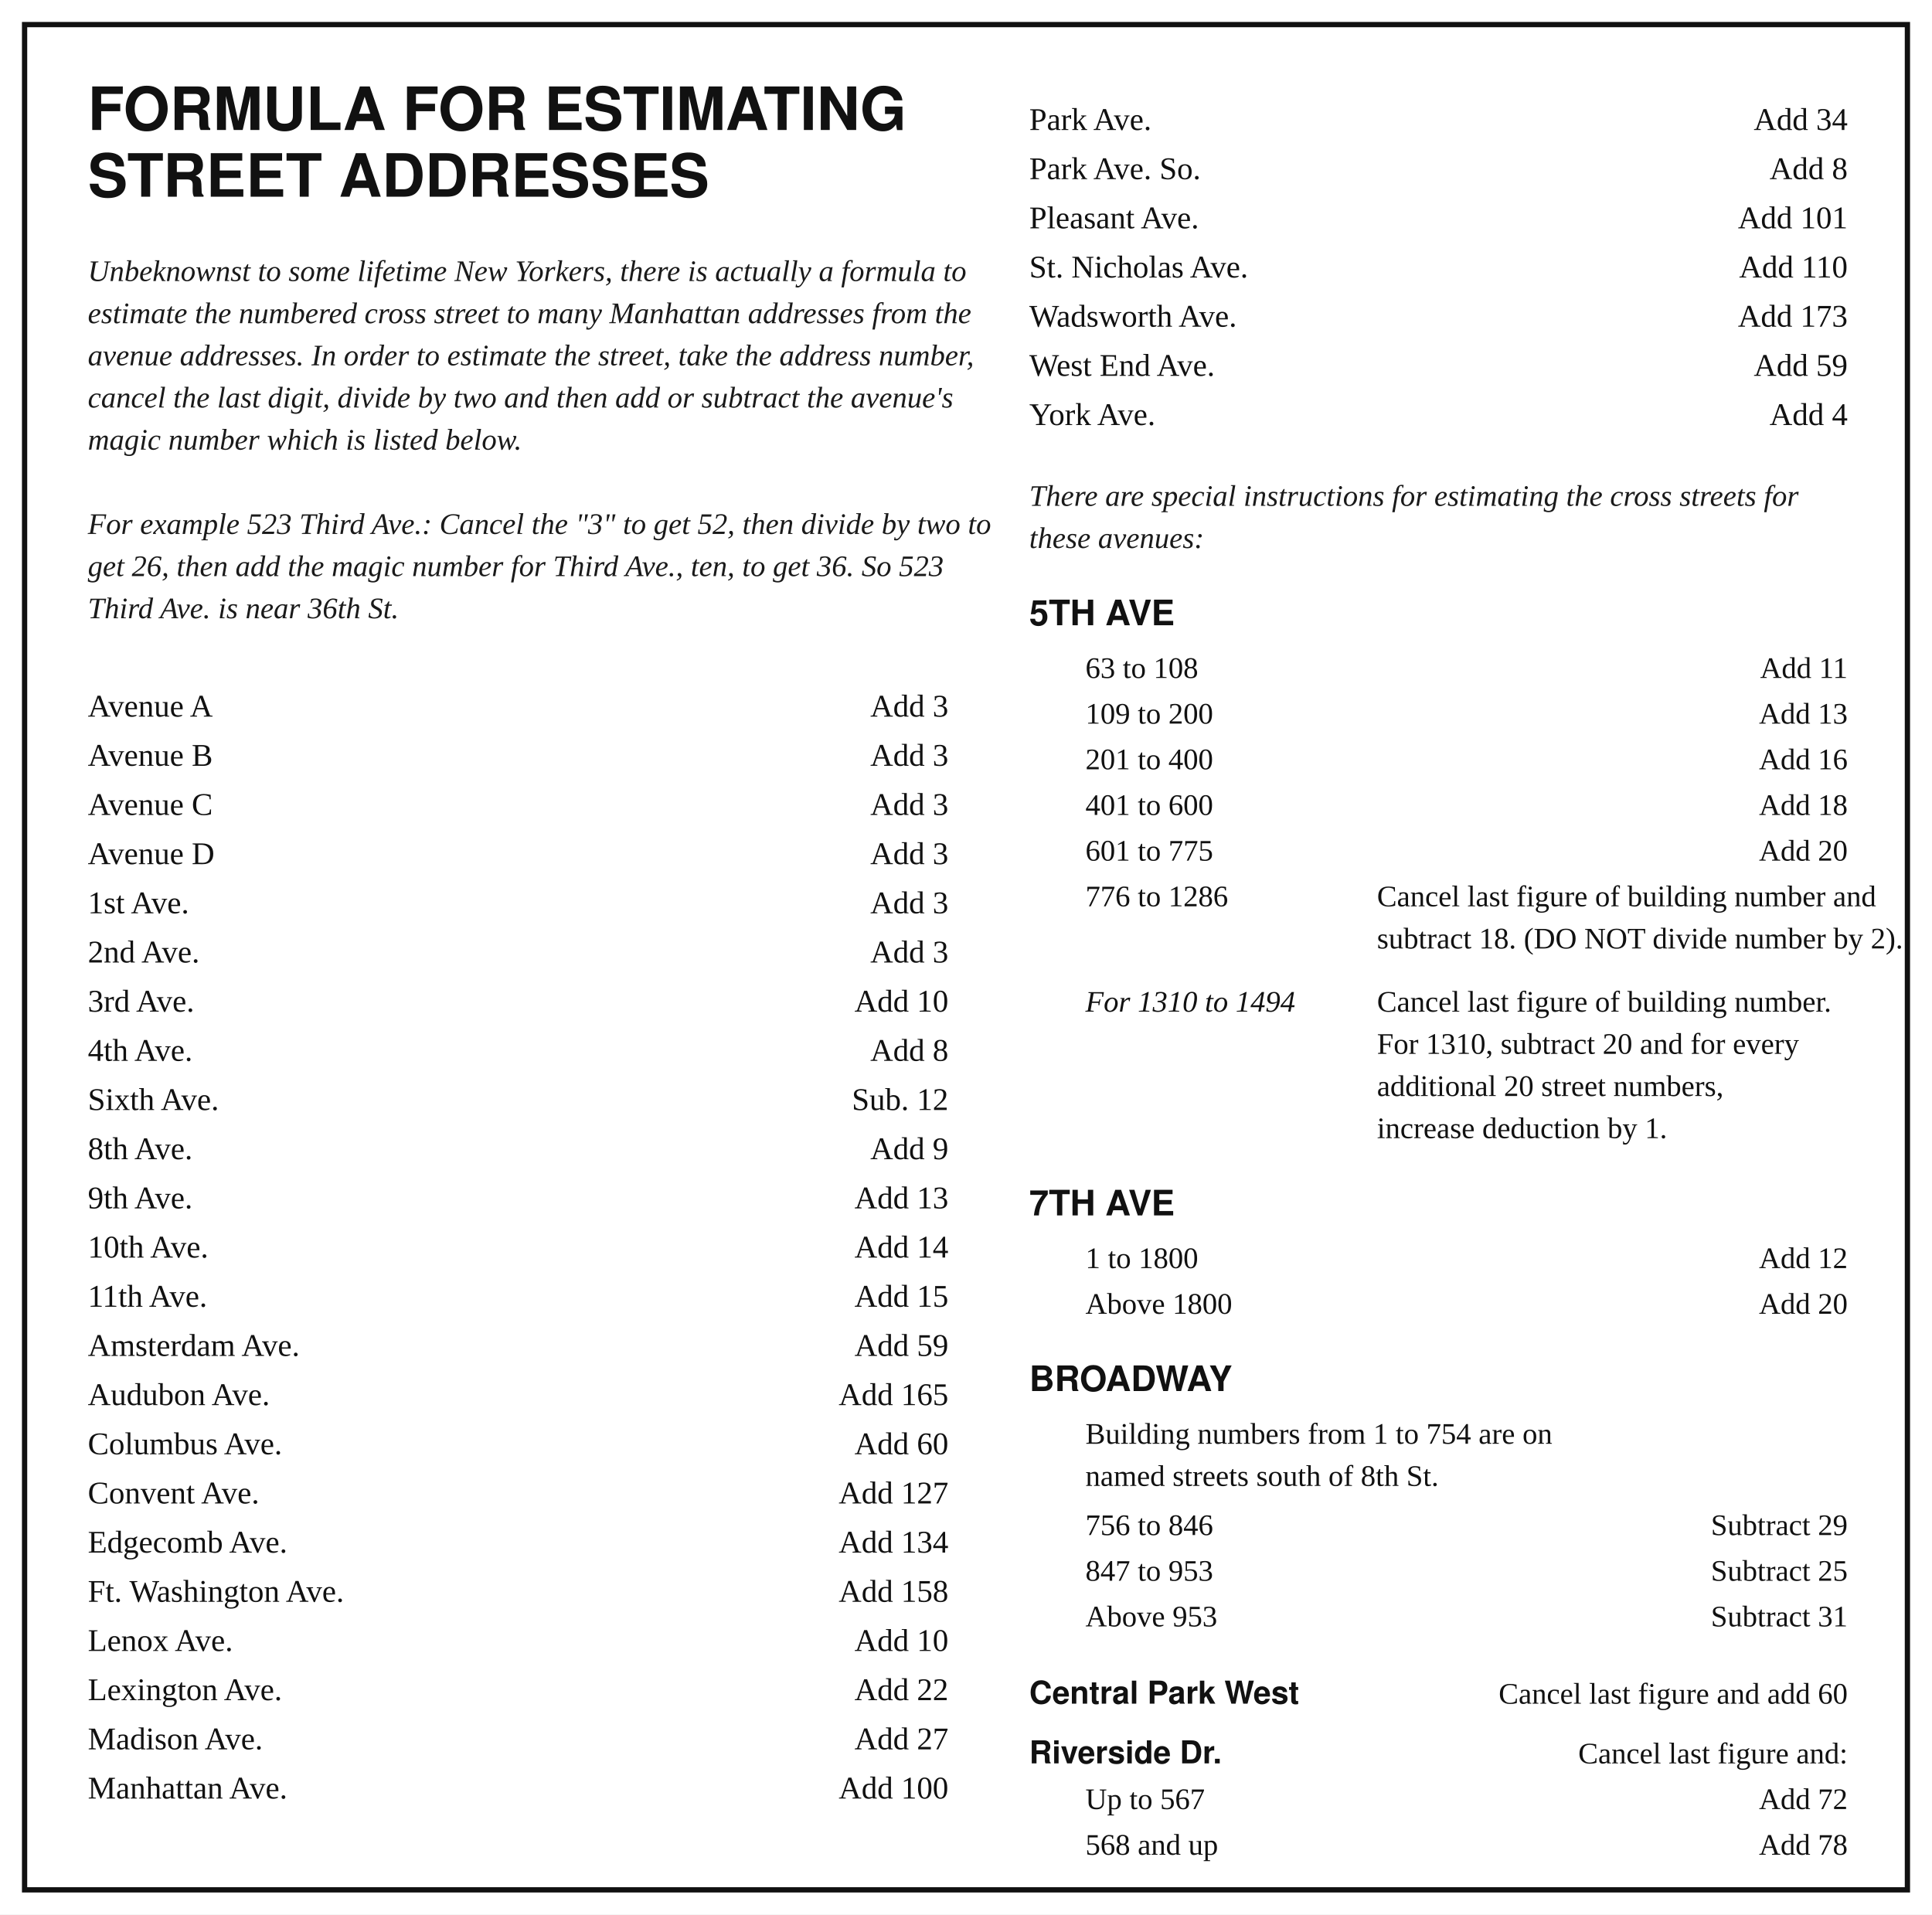
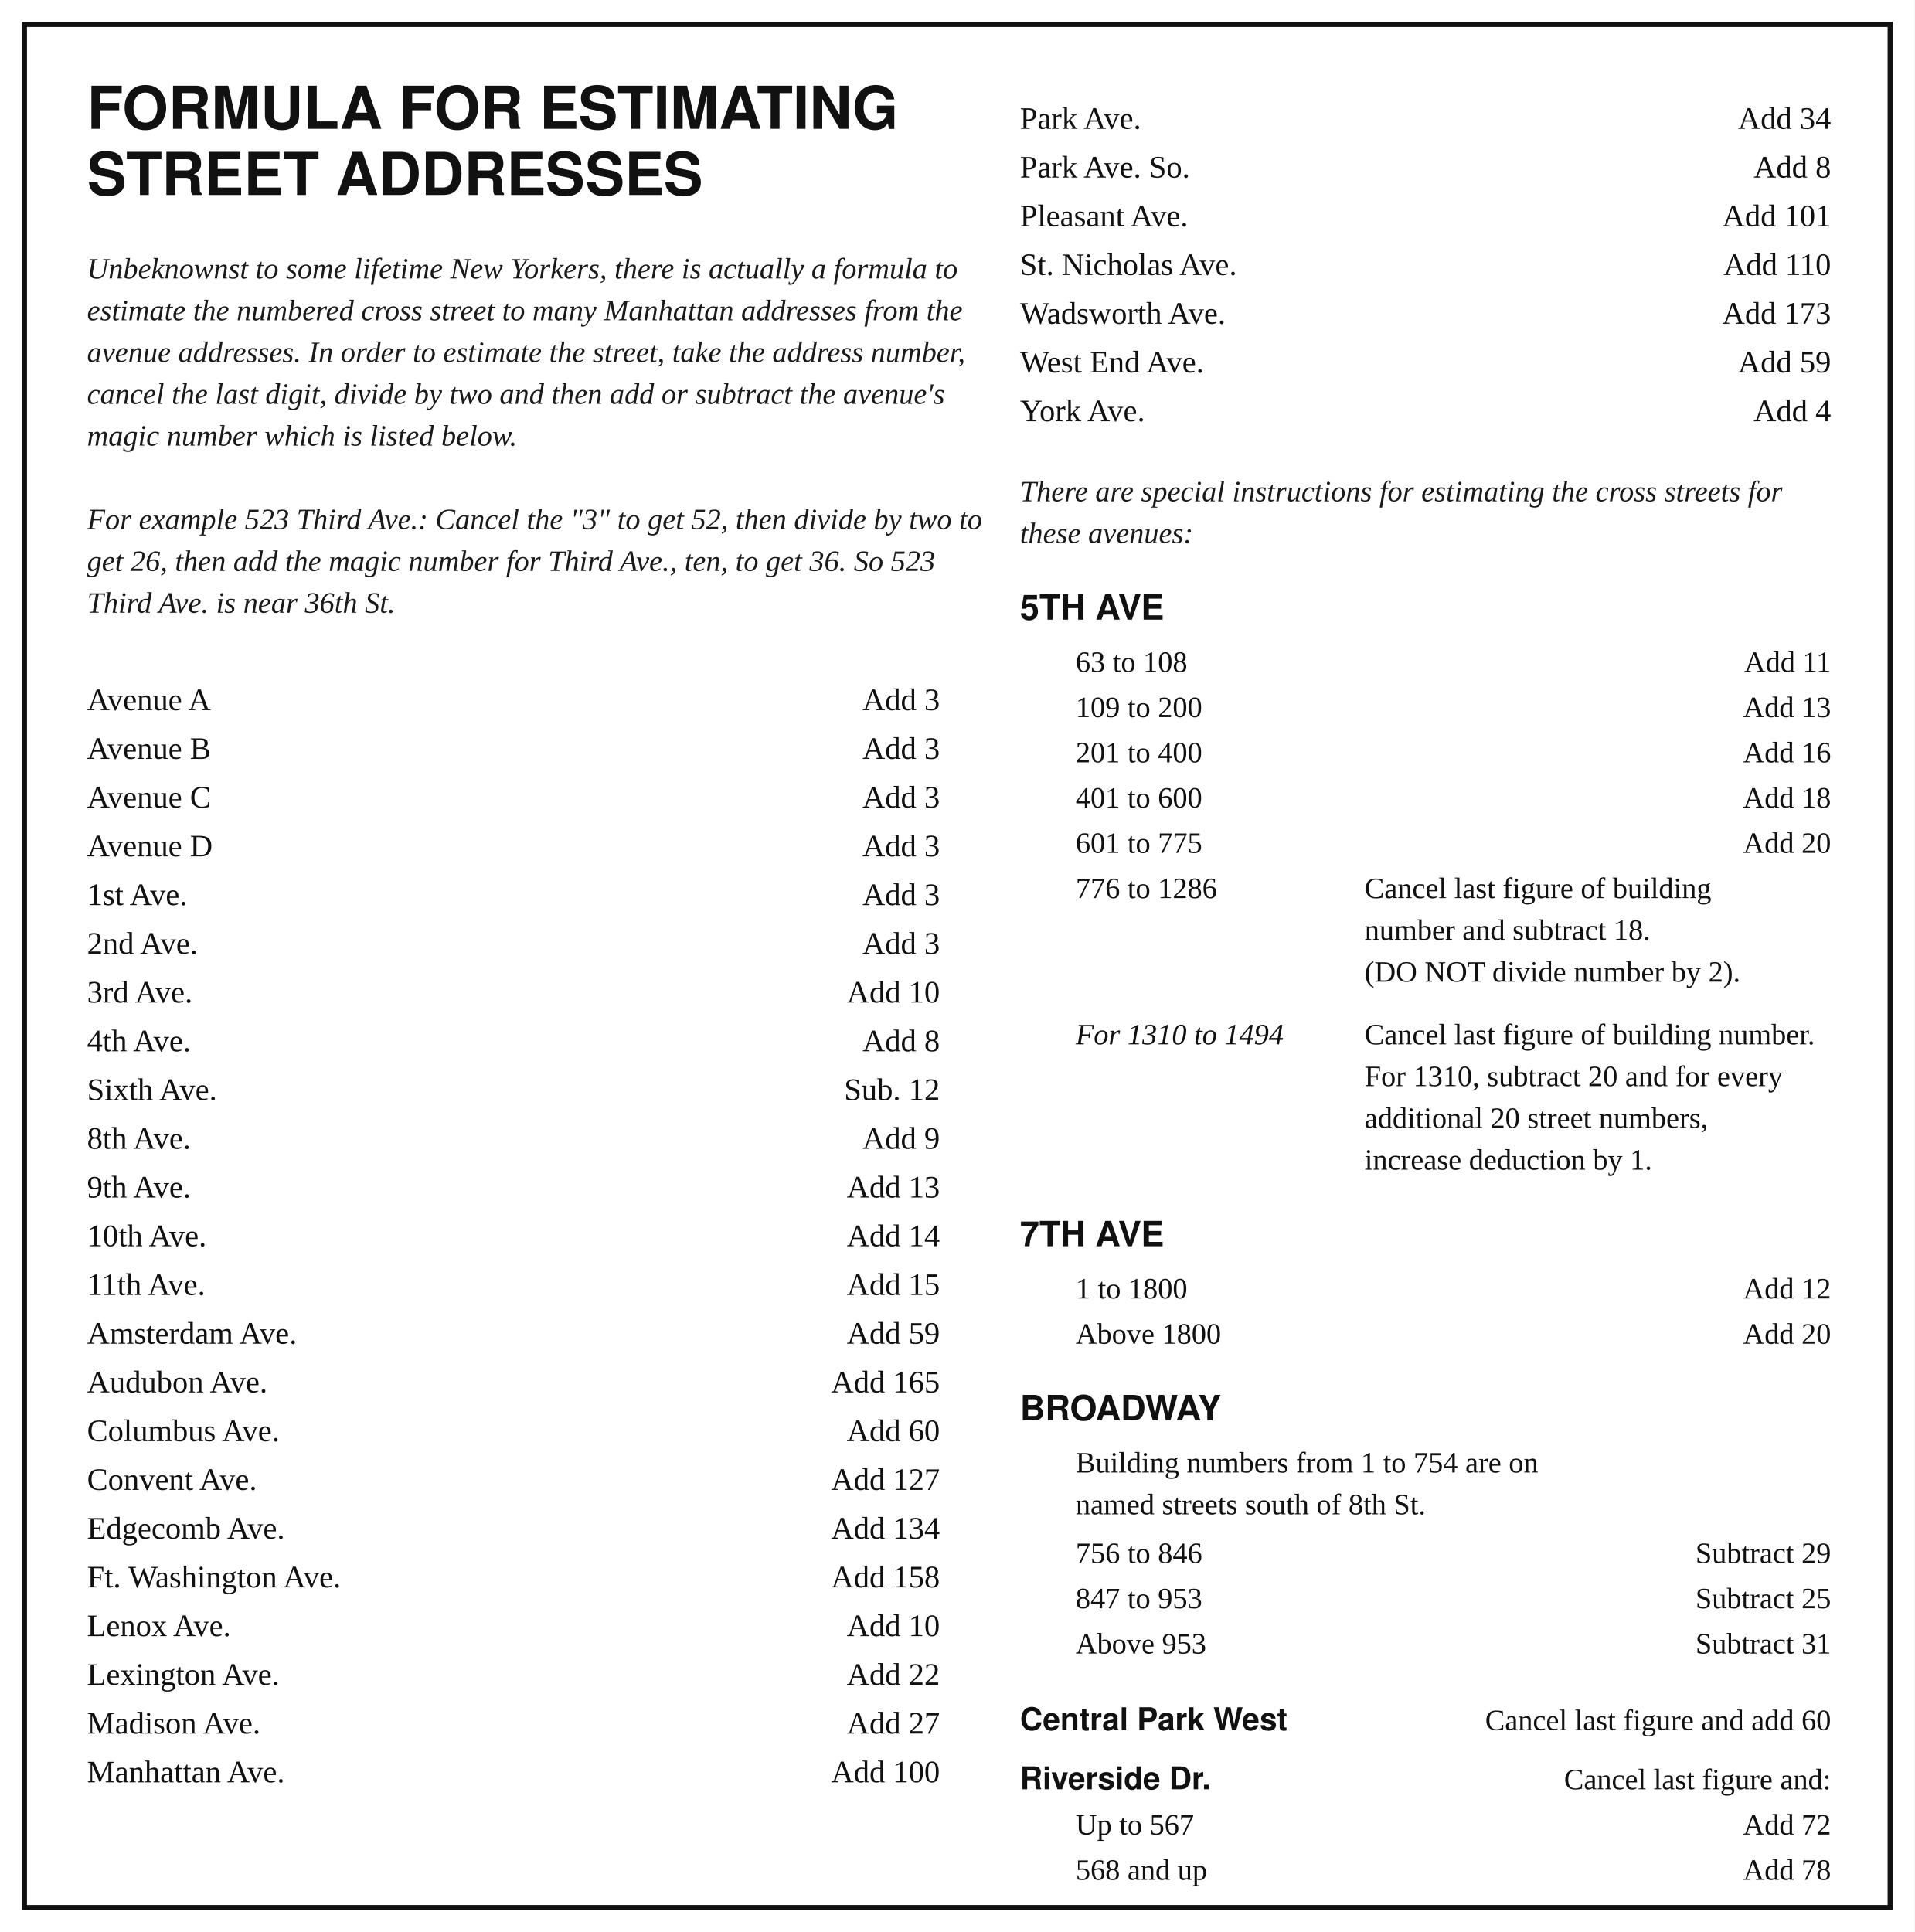
- <svg xmlns="http://www.w3.org/2000/svg" viewBox="0 0 1100 1090" role="img" aria-labelledby="formula-title formula-desc" font-family="Georgia, 'Times New Roman', serif">
-   <rect width="1100" height="1090" fill="#fff" />
-   <rect x="14" y="14" width="1072" height="1062" fill="none" stroke="#111" stroke-width="3" />
+ <svg xmlns="http://www.w3.org/2000/svg" viewBox="0 0 1100 1110" role="img" aria-labelledby="formula-title formula-desc" font-family="Georgia, 'Times New Roman', serif">
+   <rect width="1100" height="1110" fill="#fff" />
+   <rect x="14" y="14" width="1072" height="1082" fill="none" stroke="#111" stroke-width="3" />
  <g font-family="Helvetica, Arial, sans-serif" font-weight="900" fill="#111">
    <text x="50" y="74" font-size="34">FORMULA FOR ESTIMATING</text>
    <text x="50" y="112" font-size="34">STREET ADDRESSES</text>
  </g>
  <g font-style="italic" font-size="17" fill="#1a1a1a">
    <text x="50" y="160">Unbeknownst to some lifetime New Yorkers, there is actually a formula to</text>
    <text x="50" y="184">estimate the numbered cross street to many Manhattan addresses from the</text>
    <text x="50" y="208">avenue addresses. In order to estimate the street, take the address number,</text>
    <text x="50" y="232">cancel the last digit, divide by two and then add or subtract the avenue's</text>
    <text x="50" y="256">magic number which is listed below.</text>
  </g>
  <g font-style="italic" font-size="17" fill="#1a1a1a">
    <text x="50" y="304">For example 523 Third Ave.: Cancel the "3" to get 52, then divide by two to</text>
    <text x="50" y="328">get 26, then add the magic number for Third Ave., ten, to get 36. So 523</text>
    <text x="50" y="352">Third Ave. is near 36th St.</text>
  </g>
  <g font-size="18" fill="#111">
    <text x="50" y="408">Avenue A</text>
    <text x="540" y="408" text-anchor="end">Add 3</text>
    <text x="50" y="436">Avenue B</text>
    <text x="540" y="436" text-anchor="end">Add 3</text>
    <text x="50" y="464">Avenue C</text>
    <text x="540" y="464" text-anchor="end">Add 3</text>
    <text x="50" y="492">Avenue D</text>
    <text x="540" y="492" text-anchor="end">Add 3</text>
    <text x="50" y="520">1st Ave.</text>
    <text x="540" y="520" text-anchor="end">Add 3</text>
    <text x="50" y="548">2nd Ave.</text>
    <text x="540" y="548" text-anchor="end">Add 3</text>
    <text x="50" y="576">3rd Ave.</text>
    <text x="540" y="576" text-anchor="end">Add 10</text>
    <text x="50" y="604">4th Ave.</text>
    <text x="540" y="604" text-anchor="end">Add 8</text>
    <text x="50" y="632">Sixth Ave.</text>
    <text x="540" y="632" text-anchor="end">Sub. 12</text>
    <text x="50" y="660">8th Ave.</text>
    <text x="540" y="660" text-anchor="end">Add 9</text>
    <text x="50" y="688">9th Ave.</text>
    <text x="540" y="688" text-anchor="end">Add 13</text>
    <text x="50" y="716">10th Ave.</text>
    <text x="540" y="716" text-anchor="end">Add 14</text>
    <text x="50" y="744">11th Ave.</text>
    <text x="540" y="744" text-anchor="end">Add 15</text>
    <text x="50" y="772">Amsterdam Ave.</text>
    <text x="540" y="772" text-anchor="end">Add 59</text>
    <text x="50" y="800">Audubon Ave.</text>
    <text x="540" y="800" text-anchor="end">Add 165</text>
    <text x="50" y="828">Columbus Ave.</text>
    <text x="540" y="828" text-anchor="end">Add 60</text>
    <text x="50" y="856">Convent Ave.</text>
    <text x="540" y="856" text-anchor="end">Add 127</text>
    <text x="50" y="884">Edgecomb Ave.</text>
    <text x="540" y="884" text-anchor="end">Add 134</text>
    <text x="50" y="912">Ft. Washington Ave.</text>
    <text x="540" y="912" text-anchor="end">Add 158</text>
    <text x="50" y="940">Lenox Ave.</text>
    <text x="540" y="940" text-anchor="end">Add 10</text>
    <text x="50" y="968">Lexington Ave.</text>
    <text x="540" y="968" text-anchor="end">Add 22</text>
    <text x="50" y="996">Madison Ave.</text>
    <text x="540" y="996" text-anchor="end">Add 27</text>
    <text x="50" y="1024">Manhattan Ave.</text>
    <text x="540" y="1024" text-anchor="end">Add 100</text>
  </g>
  <g font-size="18" fill="#111">
    <text x="586" y="74">Park Ave.</text>
    <text x="1052" y="74" text-anchor="end">Add 34</text>
    <text x="586" y="102">Park Ave. So.</text>
    <text x="1052" y="102" text-anchor="end">Add 8</text>
    <text x="586" y="130">Pleasant Ave.</text>
    <text x="1052" y="130" text-anchor="end">Add 101</text>
    <text x="586" y="158">St. Nicholas Ave.</text>
    <text x="1052" y="158" text-anchor="end">Add 110</text>
    <text x="586" y="186">Wadsworth Ave.</text>
    <text x="1052" y="186" text-anchor="end">Add 173</text>
    <text x="586" y="214">West End Ave.</text>
    <text x="1052" y="214" text-anchor="end">Add 59</text>
    <text x="586" y="242">York Ave.</text>
    <text x="1052" y="242" text-anchor="end">Add 4</text>
  </g>
  <g font-style="italic" font-size="17" fill="#1a1a1a">
    <text x="586" y="288">There are special instructions for estimating the cross streets for</text>
    <text x="586" y="312">these avenues:</text>
  </g>
  <text x="586" y="356" font-family="Helvetica, Arial, sans-serif" font-weight="800" font-size="20" fill="#111">5TH AVE</text>
  <g font-size="17" fill="#111">
    <text x="618" y="386">63 to 108</text>
    <text x="1052" y="386" text-anchor="end">Add 11</text>
    <text x="618" y="412">109 to 200</text>
    <text x="1052" y="412" text-anchor="end">Add 13</text>
    <text x="618" y="438">201 to 400</text>
    <text x="1052" y="438" text-anchor="end">Add 16</text>
    <text x="618" y="464">401 to 600</text>
    <text x="1052" y="464" text-anchor="end">Add 18</text>
    <text x="618" y="490">601 to 775</text>
    <text x="1052" y="490" text-anchor="end">Add 20</text>
    <text x="618" y="516">776 to 1286</text>
-     <text x="784" y="516">Cancel last figure of building number and</text>
-     <text x="784" y="540">subtract 18. (DO NOT divide number by 2).</text>
-     <text x="618" y="576" font-style="italic">For 1310 to 1494</text>
-     <text x="784" y="576">Cancel last figure of building number.</text>
-     <text x="784" y="600">For 1310, subtract 20 and for every</text>
-     <text x="784" y="624">additional 20 street numbers,</text>
-     <text x="784" y="648">increase deduction by 1.</text>
+     <text x="784" y="516">Cancel last figure of building</text>
+     <text x="784" y="540">number and subtract 18.</text>
+     <text x="784" y="564">(DO NOT divide number by 2).</text>
+     <text x="618" y="600" font-style="italic">For 1310 to 1494</text>
+     <text x="784" y="600">Cancel last figure of building number.</text>
+     <text x="784" y="624">For 1310, subtract 20 and for every</text>
+     <text x="784" y="648">additional 20 street numbers,</text>
+     <text x="784" y="672">increase deduction by 1.</text>
  </g>
-   <text x="586" y="692" font-family="Helvetica, Arial, sans-serif" font-weight="800" font-size="20" fill="#111">7TH AVE</text>
+   <text x="586" y="716" font-family="Helvetica, Arial, sans-serif" font-weight="800" font-size="20" fill="#111">7TH AVE</text>
  <g font-size="17" fill="#111">
-     <text x="618" y="722">1 to 1800</text>
-     <text x="1052" y="722" text-anchor="end">Add 12</text>
-     <text x="618" y="748">Above 1800</text>
-     <text x="1052" y="748" text-anchor="end">Add 20</text>
+     <text x="618" y="746">1 to 1800</text>
+     <text x="1052" y="746" text-anchor="end">Add 12</text>
+     <text x="618" y="772">Above 1800</text>
+     <text x="1052" y="772" text-anchor="end">Add 20</text>
  </g>
-   <text x="586" y="792" font-family="Helvetica, Arial, sans-serif" font-weight="800" font-size="20" fill="#111">BROADWAY</text>
+   <text x="586" y="816" font-family="Helvetica, Arial, sans-serif" font-weight="800" font-size="20" fill="#111">BROADWAY</text>
  <g font-size="17" fill="#111">
-     <text x="618" y="822">Building numbers from 1 to 754 are on</text>
-     <text x="618" y="846">named streets south of 8th St.</text>
-     <text x="618" y="874">756 to 846</text>
-     <text x="1052" y="874" text-anchor="end">Subtract 29</text>
-     <text x="618" y="900">847 to 953</text>
-     <text x="1052" y="900" text-anchor="end">Subtract 25</text>
-     <text x="618" y="926">Above 953</text>
-     <text x="1052" y="926" text-anchor="end">Subtract 31</text>
+     <text x="618" y="846">Building numbers from 1 to 754 are on</text>
+     <text x="618" y="870">named streets south of 8th St.</text>
+     <text x="618" y="898">756 to 846</text>
+     <text x="1052" y="898" text-anchor="end">Subtract 29</text>
+     <text x="618" y="924">847 to 953</text>
+     <text x="1052" y="924" text-anchor="end">Subtract 25</text>
+     <text x="618" y="950">Above 953</text>
+     <text x="1052" y="950" text-anchor="end">Subtract 31</text>
  </g>
  <g font-size="17" fill="#111">
-     <text x="586" y="970" font-family="Helvetica, Arial, sans-serif" font-weight="800" font-size="18">Central Park West</text>
-     <text x="1052" y="970" text-anchor="end">Cancel last figure and add 60</text>
-     <text x="586" y="1004" font-family="Helvetica, Arial, sans-serif" font-weight="800" font-size="18">Riverside Dr.</text>
-     <text x="1052" y="1004" text-anchor="end">Cancel last figure and:</text>
-     <text x="618" y="1030">Up to 567</text>
-     <text x="1052" y="1030" text-anchor="end">Add 72</text>
-     <text x="618" y="1056">568 and up</text>
-     <text x="1052" y="1056" text-anchor="end">Add 78</text>
+     <text x="586" y="994" font-family="Helvetica, Arial, sans-serif" font-weight="800" font-size="18">Central Park West</text>
+     <text x="1052" y="994" text-anchor="end">Cancel last figure and add 60</text>
+     <text x="586" y="1028" font-family="Helvetica, Arial, sans-serif" font-weight="800" font-size="18">Riverside Dr.</text>
+     <text x="1052" y="1028" text-anchor="end">Cancel last figure and:</text>
+     <text x="618" y="1054">Up to 567</text>
+     <text x="1052" y="1054" text-anchor="end">Add 72</text>
+     <text x="618" y="1080">568 and up</text>
+     <text x="1052" y="1080" text-anchor="end">Add 78</text>
  </g>
</svg>
